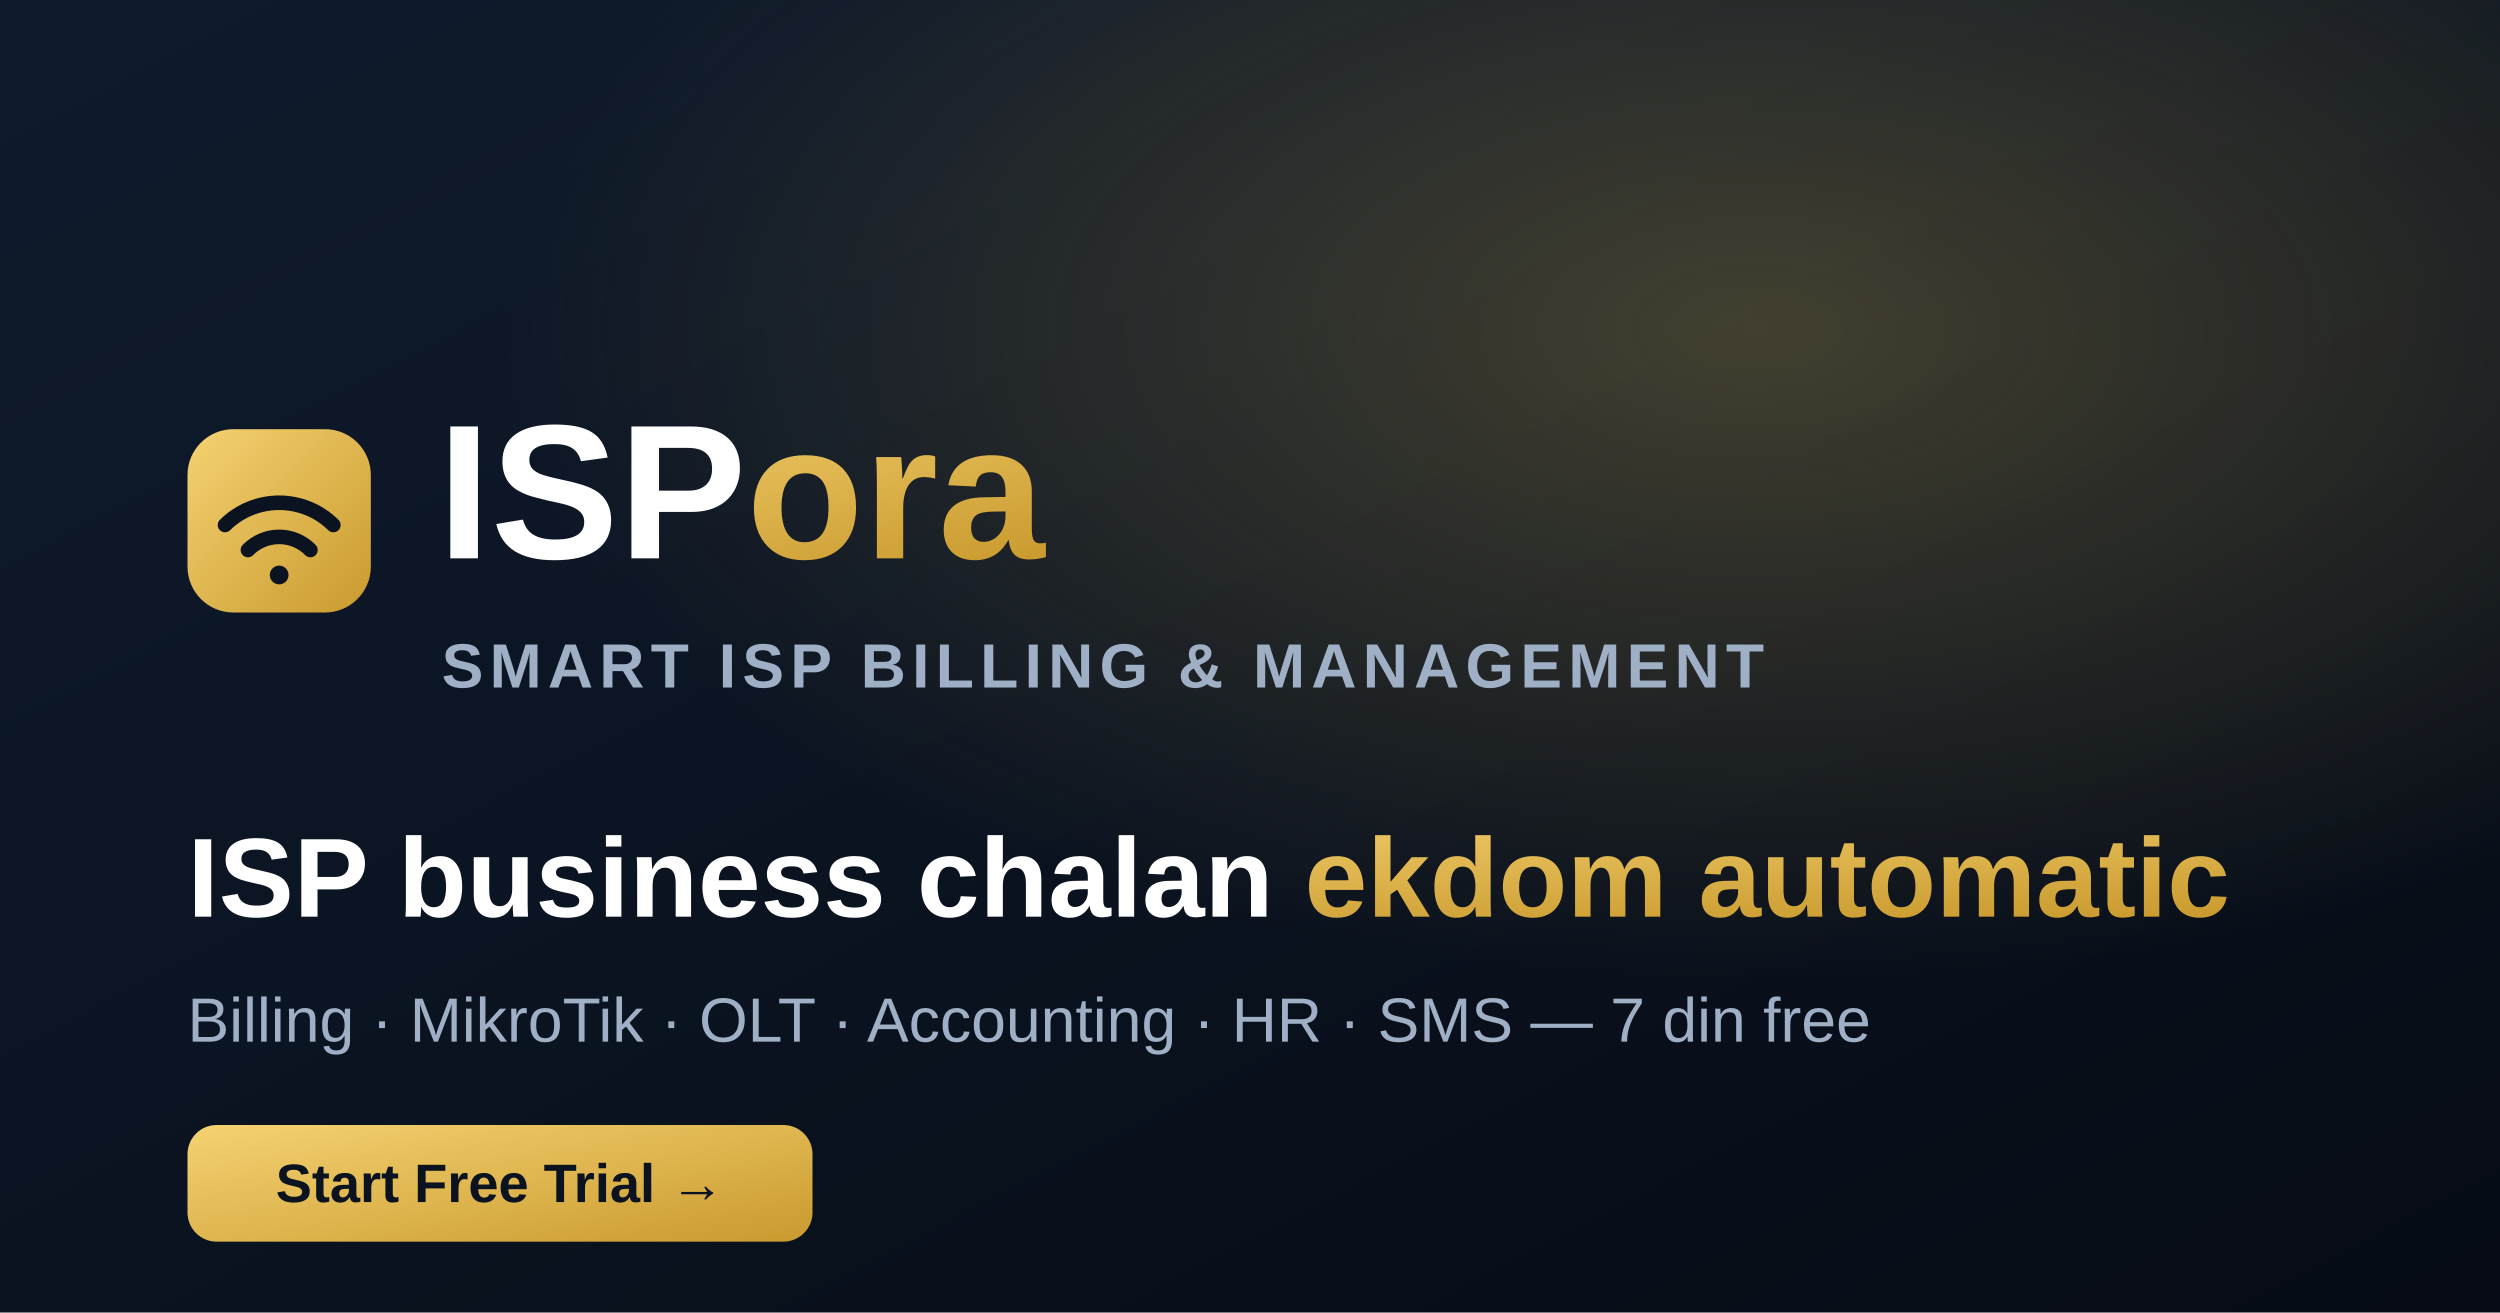
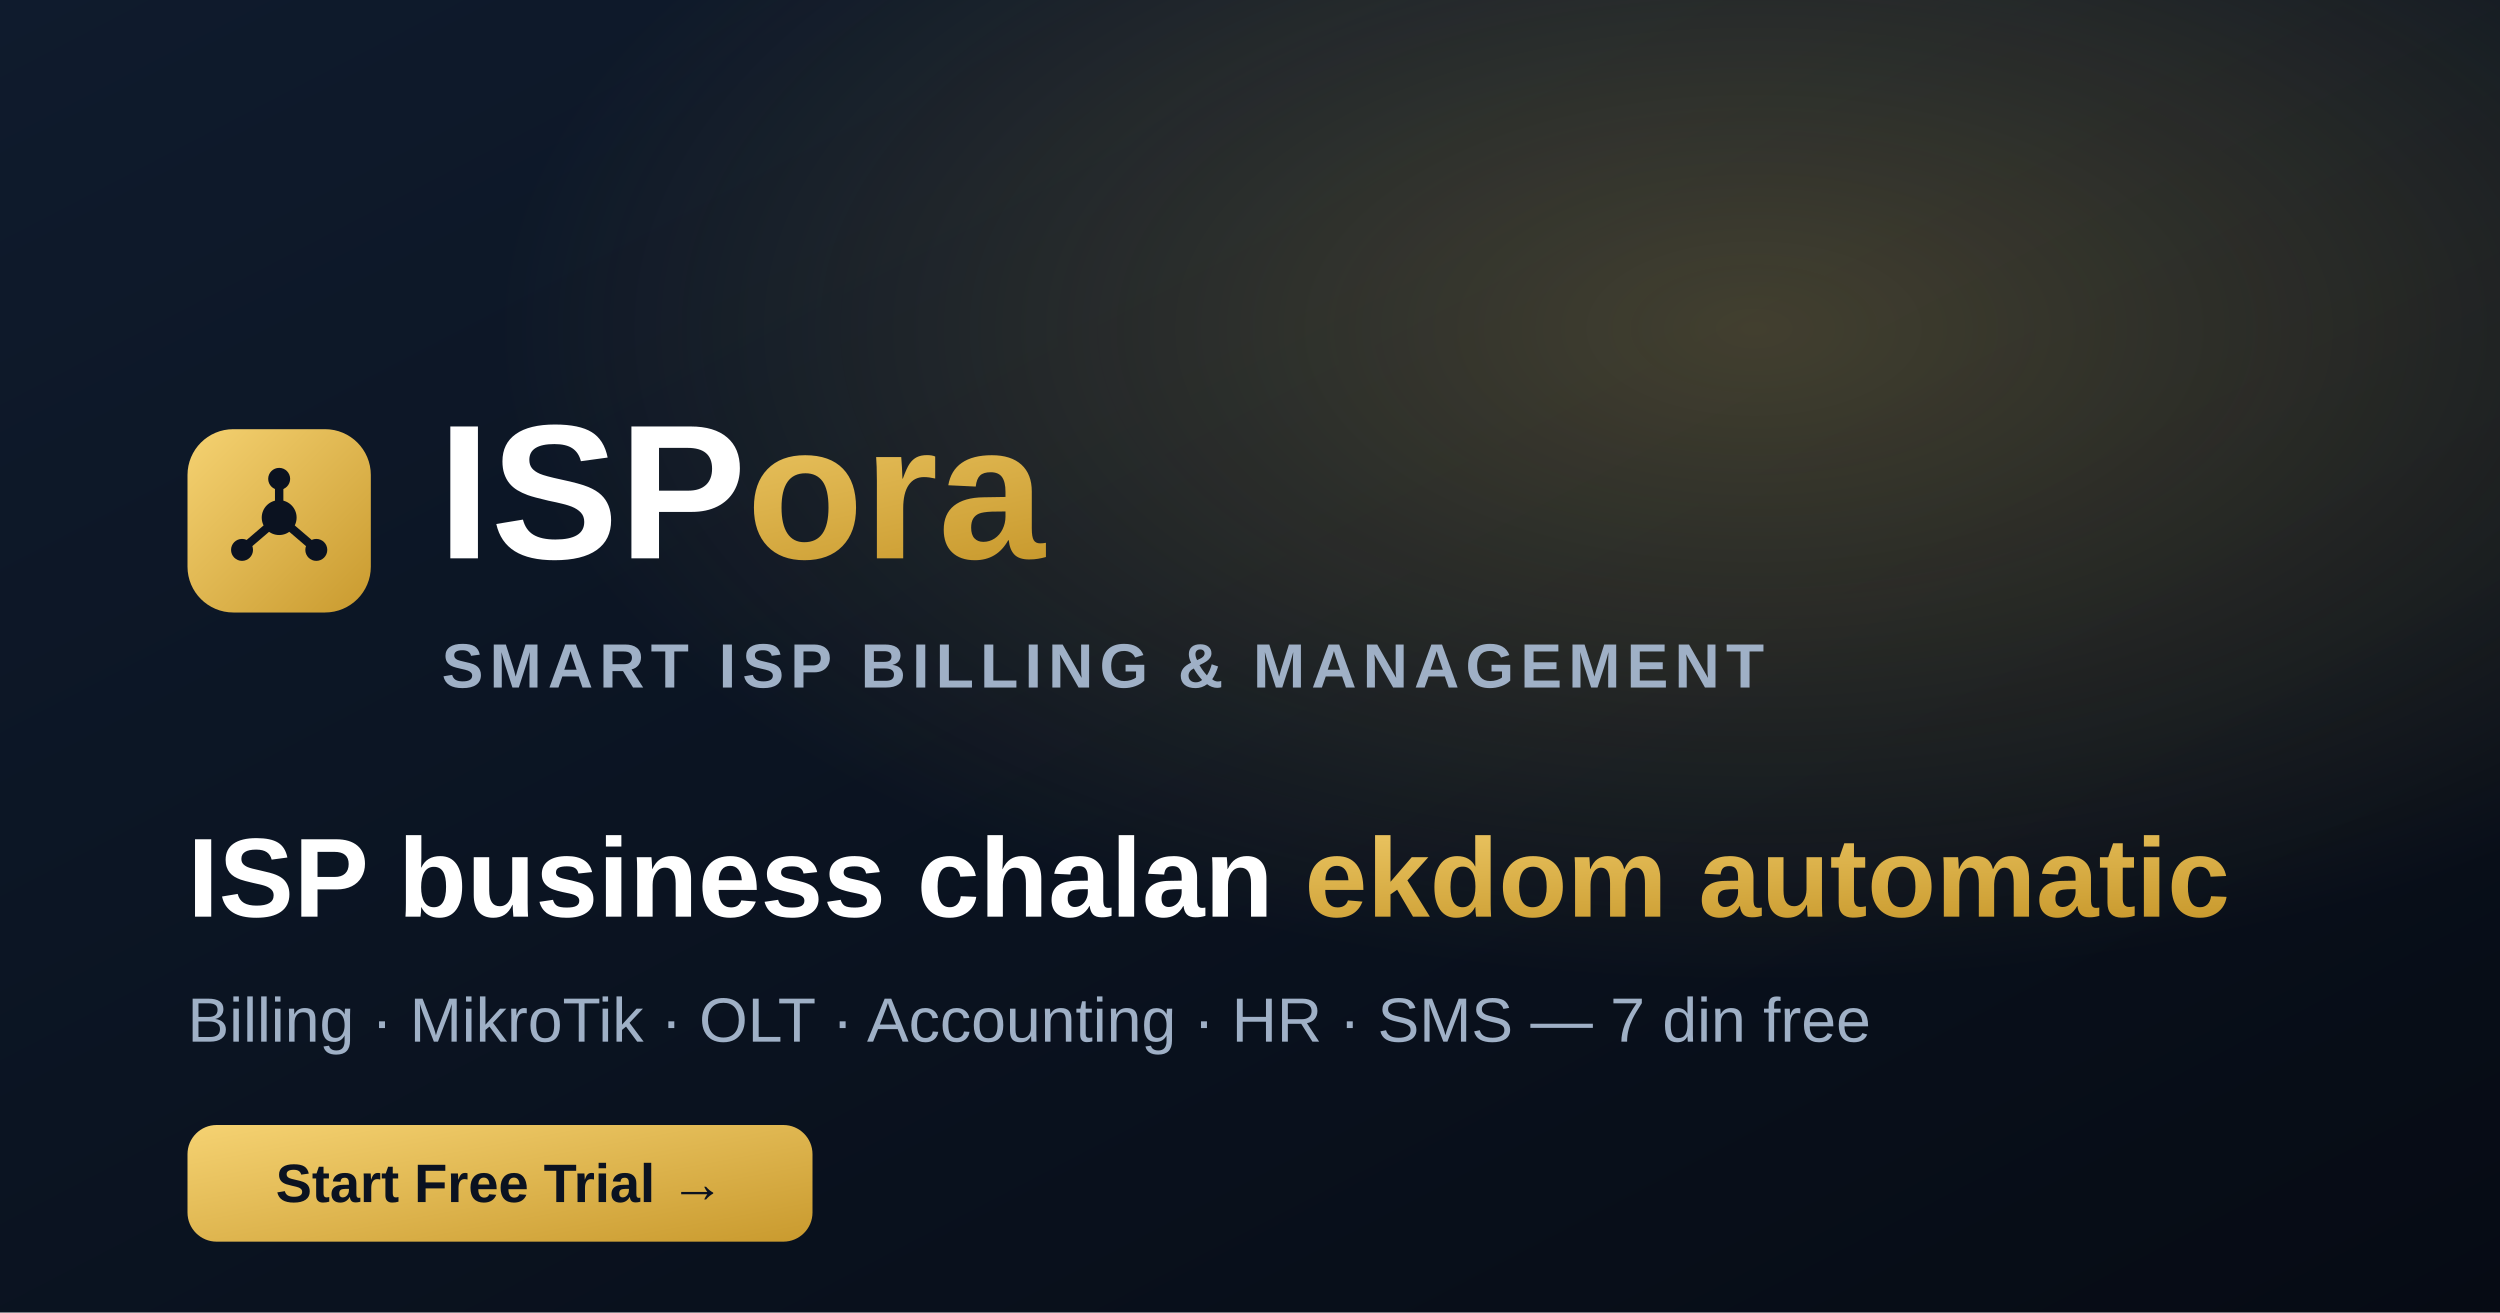
<svg xmlns="http://www.w3.org/2000/svg" width="1200" height="630" viewBox="0 0 1200 630">
  <defs>
    <linearGradient id="bg" x1="0" y1="0" x2="1" y2="1">
      <stop offset="0" stop-color="#0f1b2d" />
      <stop offset="1" stop-color="#060b14" />
    </linearGradient>
    <linearGradient id="gold" x1="0" y1="0" x2="1" y2="1">
      <stop offset="0" stop-color="#f5d272" />
      <stop offset="1" stop-color="#c99a2e" />
    </linearGradient>
    <radialGradient id="glow" cx="0.7" cy="0.25" r="0.5">
      <stop offset="0" stop-color="#e9c45a" stop-opacity="0.25" />
      <stop offset="1" stop-color="#e9c45a" stop-opacity="0" />
    </radialGradient>
  </defs>
  <rect width="1200" height="630" fill="url(#bg)" />
  <rect width="1200" height="630" fill="url(#glow)" />
-   <g transform="translate(90,250)">
-     <rect x="0" y="-44" width="88" height="88" rx="22" fill="url(#gold)" />
-     <g transform="translate(44,0)" fill="none" stroke="#0b1220" stroke-width="7" stroke-linecap="round">
-       <path d="M-26 2 a37 37 0 0 1 52 0" />
-       <path d="M-15 14 a21 21 0 0 1 30 0" />
-       <circle cx="0" cy="26" r="4.5" fill="#0b1220" stroke="none" />
+   <g transform="translate(90,206)">
+     <rect x="0" y="0" width="88" height="88" rx="22" fill="url(#gold)" />
+     <g transform="translate(44,44) scale(1.55) translate(-24,-24)">
+       <g stroke="#0b1220" stroke-width="2.6" stroke-linecap="round">
+         <line x1="24" y1="23" x2="24" y2="12" />
+         <line x1="24" y1="23" x2="13.5" y2="32" />
+         <line x1="24" y1="23" x2="34.5" y2="32" />
+       </g>
+       <g fill="#0b1220">
+         <circle cx="24" cy="23" r="5.4" />
+         <circle cx="24" cy="11" r="3.4" />
+         <circle cx="12.5" cy="33" r="3.4" />
+         <circle cx="35.5" cy="33" r="3.4" />
+       </g>
    </g>
  </g>
  <text x="210" y="268" font-family="Segoe UI, Arial, sans-serif" font-size="92" font-weight="800" fill="#ffffff">ISP<tspan fill="url(#gold)">ora</tspan>
  </text>
  <text x="212" y="330" font-family="Segoe UI, Arial, sans-serif" font-size="30" font-weight="600" letter-spacing="3" fill="#9fb0c6">SMART ISP BILLING &amp; MANAGEMENT</text>
  <text x="90" y="440" font-family="Segoe UI, Arial, sans-serif" font-size="54" font-weight="800" fill="#ffffff">ISP business chalan <tspan fill="url(#gold)">ekdom automatic</tspan>
  </text>
  <text x="90" y="500" font-family="Segoe UI, Arial, sans-serif" font-size="30" fill="#9fb0c6">Billing · MikroTik · OLT · Accounting · HR · SMS — 7 din free</text>
  <g transform="translate(90,540)">
    <rect width="300" height="56" rx="14" fill="url(#gold)" />
    <text x="150" y="37" text-anchor="middle" font-family="Segoe UI, Arial, sans-serif" font-size="26" font-weight="700" fill="#0b1220">Start Free Trial →</text>
  </g>
</svg>
